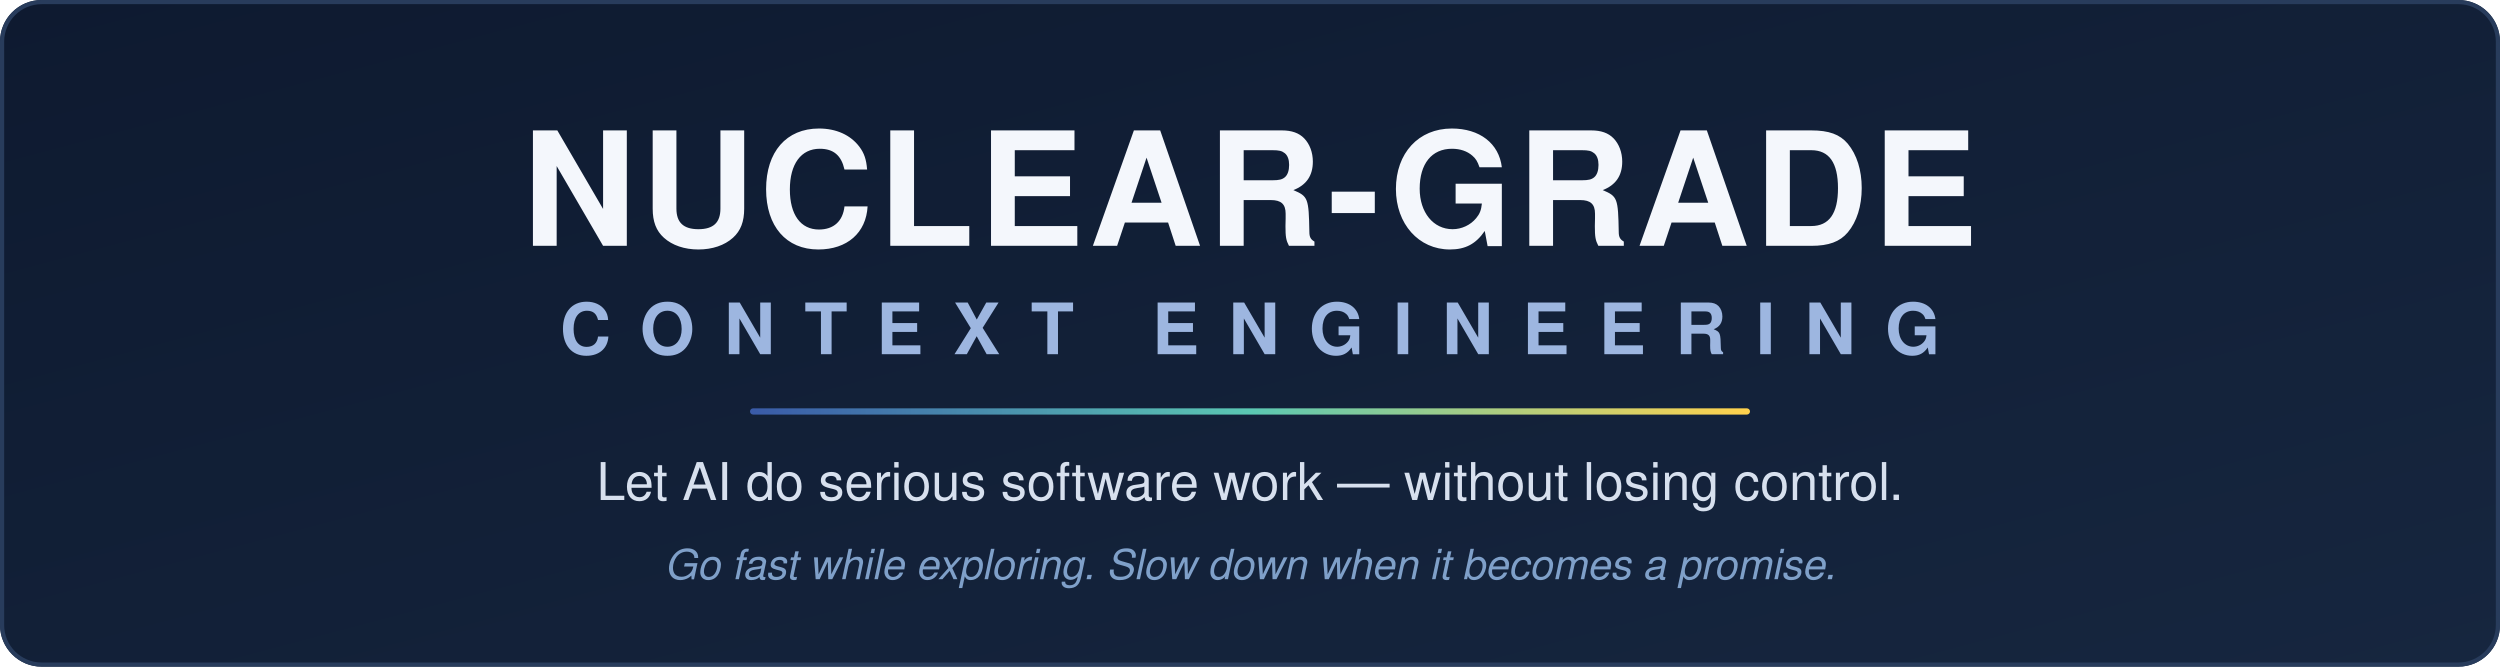
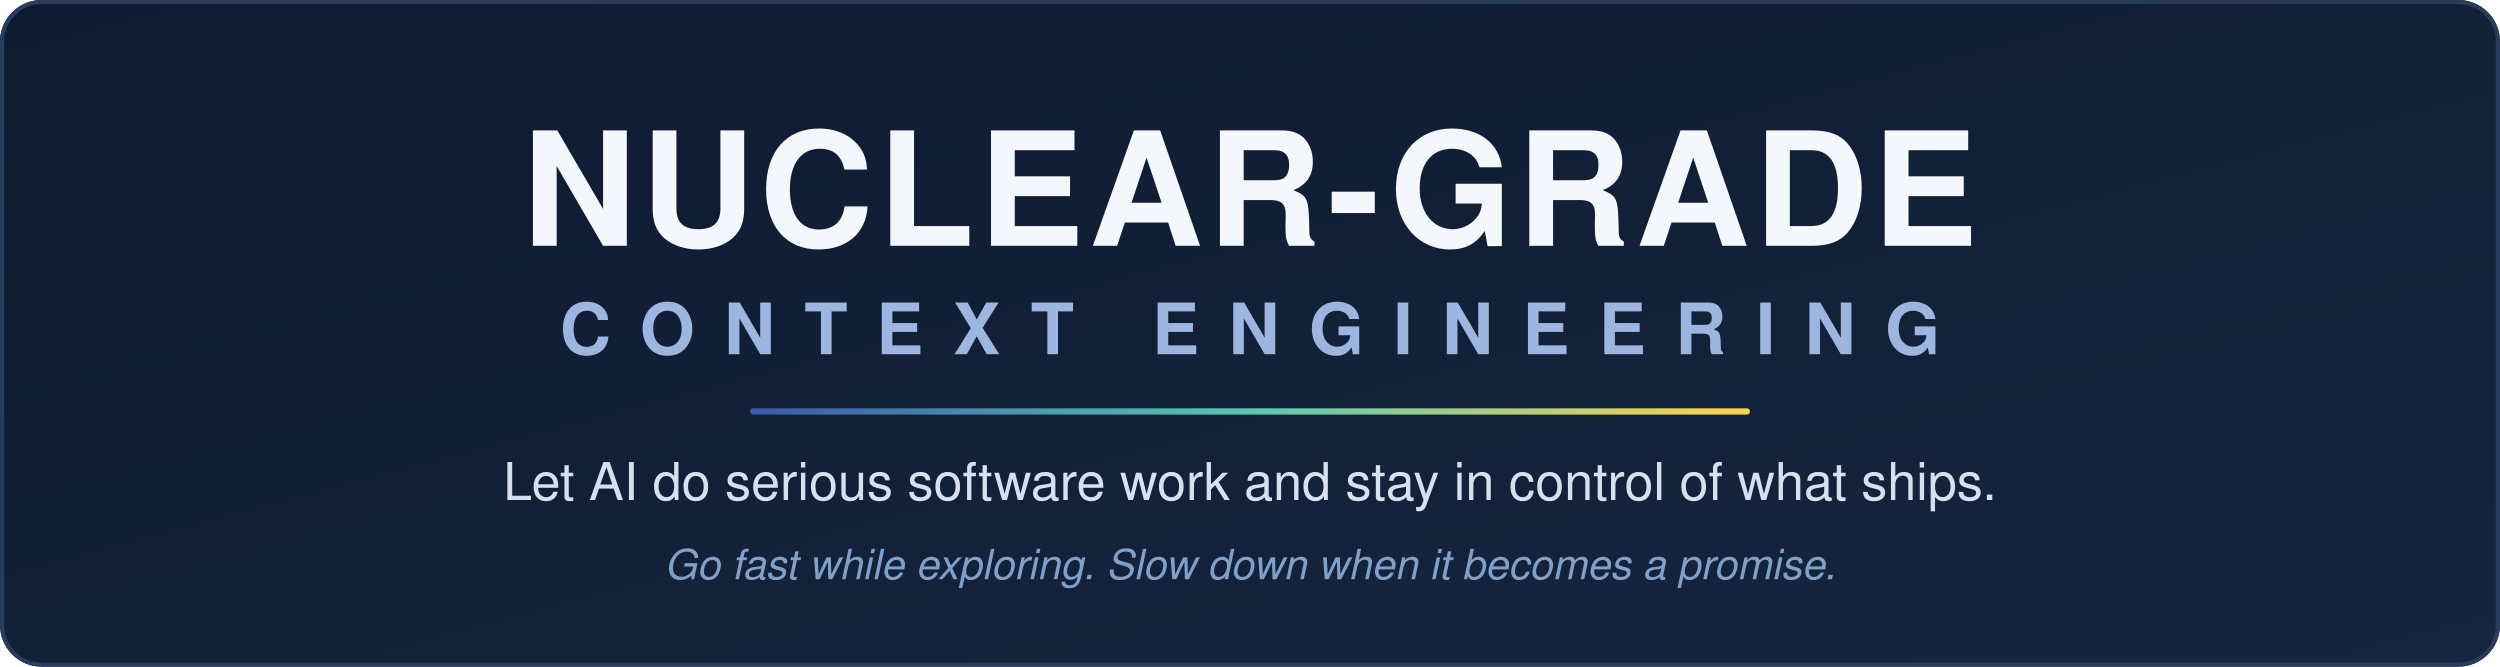
<svg xmlns="http://www.w3.org/2000/svg" viewBox="0 0 1200 320" width="1200" height="320" role="img" aria-labelledby="title desc" font-family="-apple-system, BlinkMacSystemFont, 'Segoe UI', Helvetica, Arial, sans-serif">
  <defs>
    <linearGradient id="bg" x1="0" y1="0" x2="1" y2="1">
      <stop offset="0" stop-color="#0E1A30" />
      <stop offset="1" stop-color="#16263F" />
    </linearGradient>
    <linearGradient id="rule" x1="0" y1="0" x2="1" y2="0">
      <stop offset="0" stop-color="#3A5BA8" />
      <stop offset="0.5" stop-color="#5BC8B3" />
      <stop offset="1" stop-color="#FFD24D" />
    </linearGradient>
  </defs>
  <rect x="0" y="0" width="1200" height="320" rx="20" fill="url(#bg)" />
  <rect x="1" y="1" width="1198" height="318" rx="19" fill="none" stroke="#283C5C" stroke-width="2" />
  <text x="600" y="118" text-anchor="middle" fill="#F4F7FC" font-size="76" font-weight="800" letter-spacing="2">NUCLEAR-GRADE</text>
  <text x="600" y="170" text-anchor="middle" fill="#9DB6E0" font-size="34" font-weight="600" letter-spacing="14">CONTEXT ENGINEERING</text>
  <rect x="360" y="196" width="480" height="3" rx="1.5" fill="url(#rule)" />
-   <text x="600" y="240" text-anchor="middle" fill="#D7E0EE" font-size="25" font-weight="500">Let AI do serious software work — without losing control.</text>
+   <text x="600" y="240" text-anchor="middle" fill="#D7E0EE" font-size="25" font-weight="500">Let AI do serious software work and stay in control of what ships.</text>
  <text x="600" y="278" text-anchor="middle" fill="#7FA0C9" font-size="20" font-style="italic">Go fast while exploring. Slow down when it becomes a promise.</text>
</svg>
